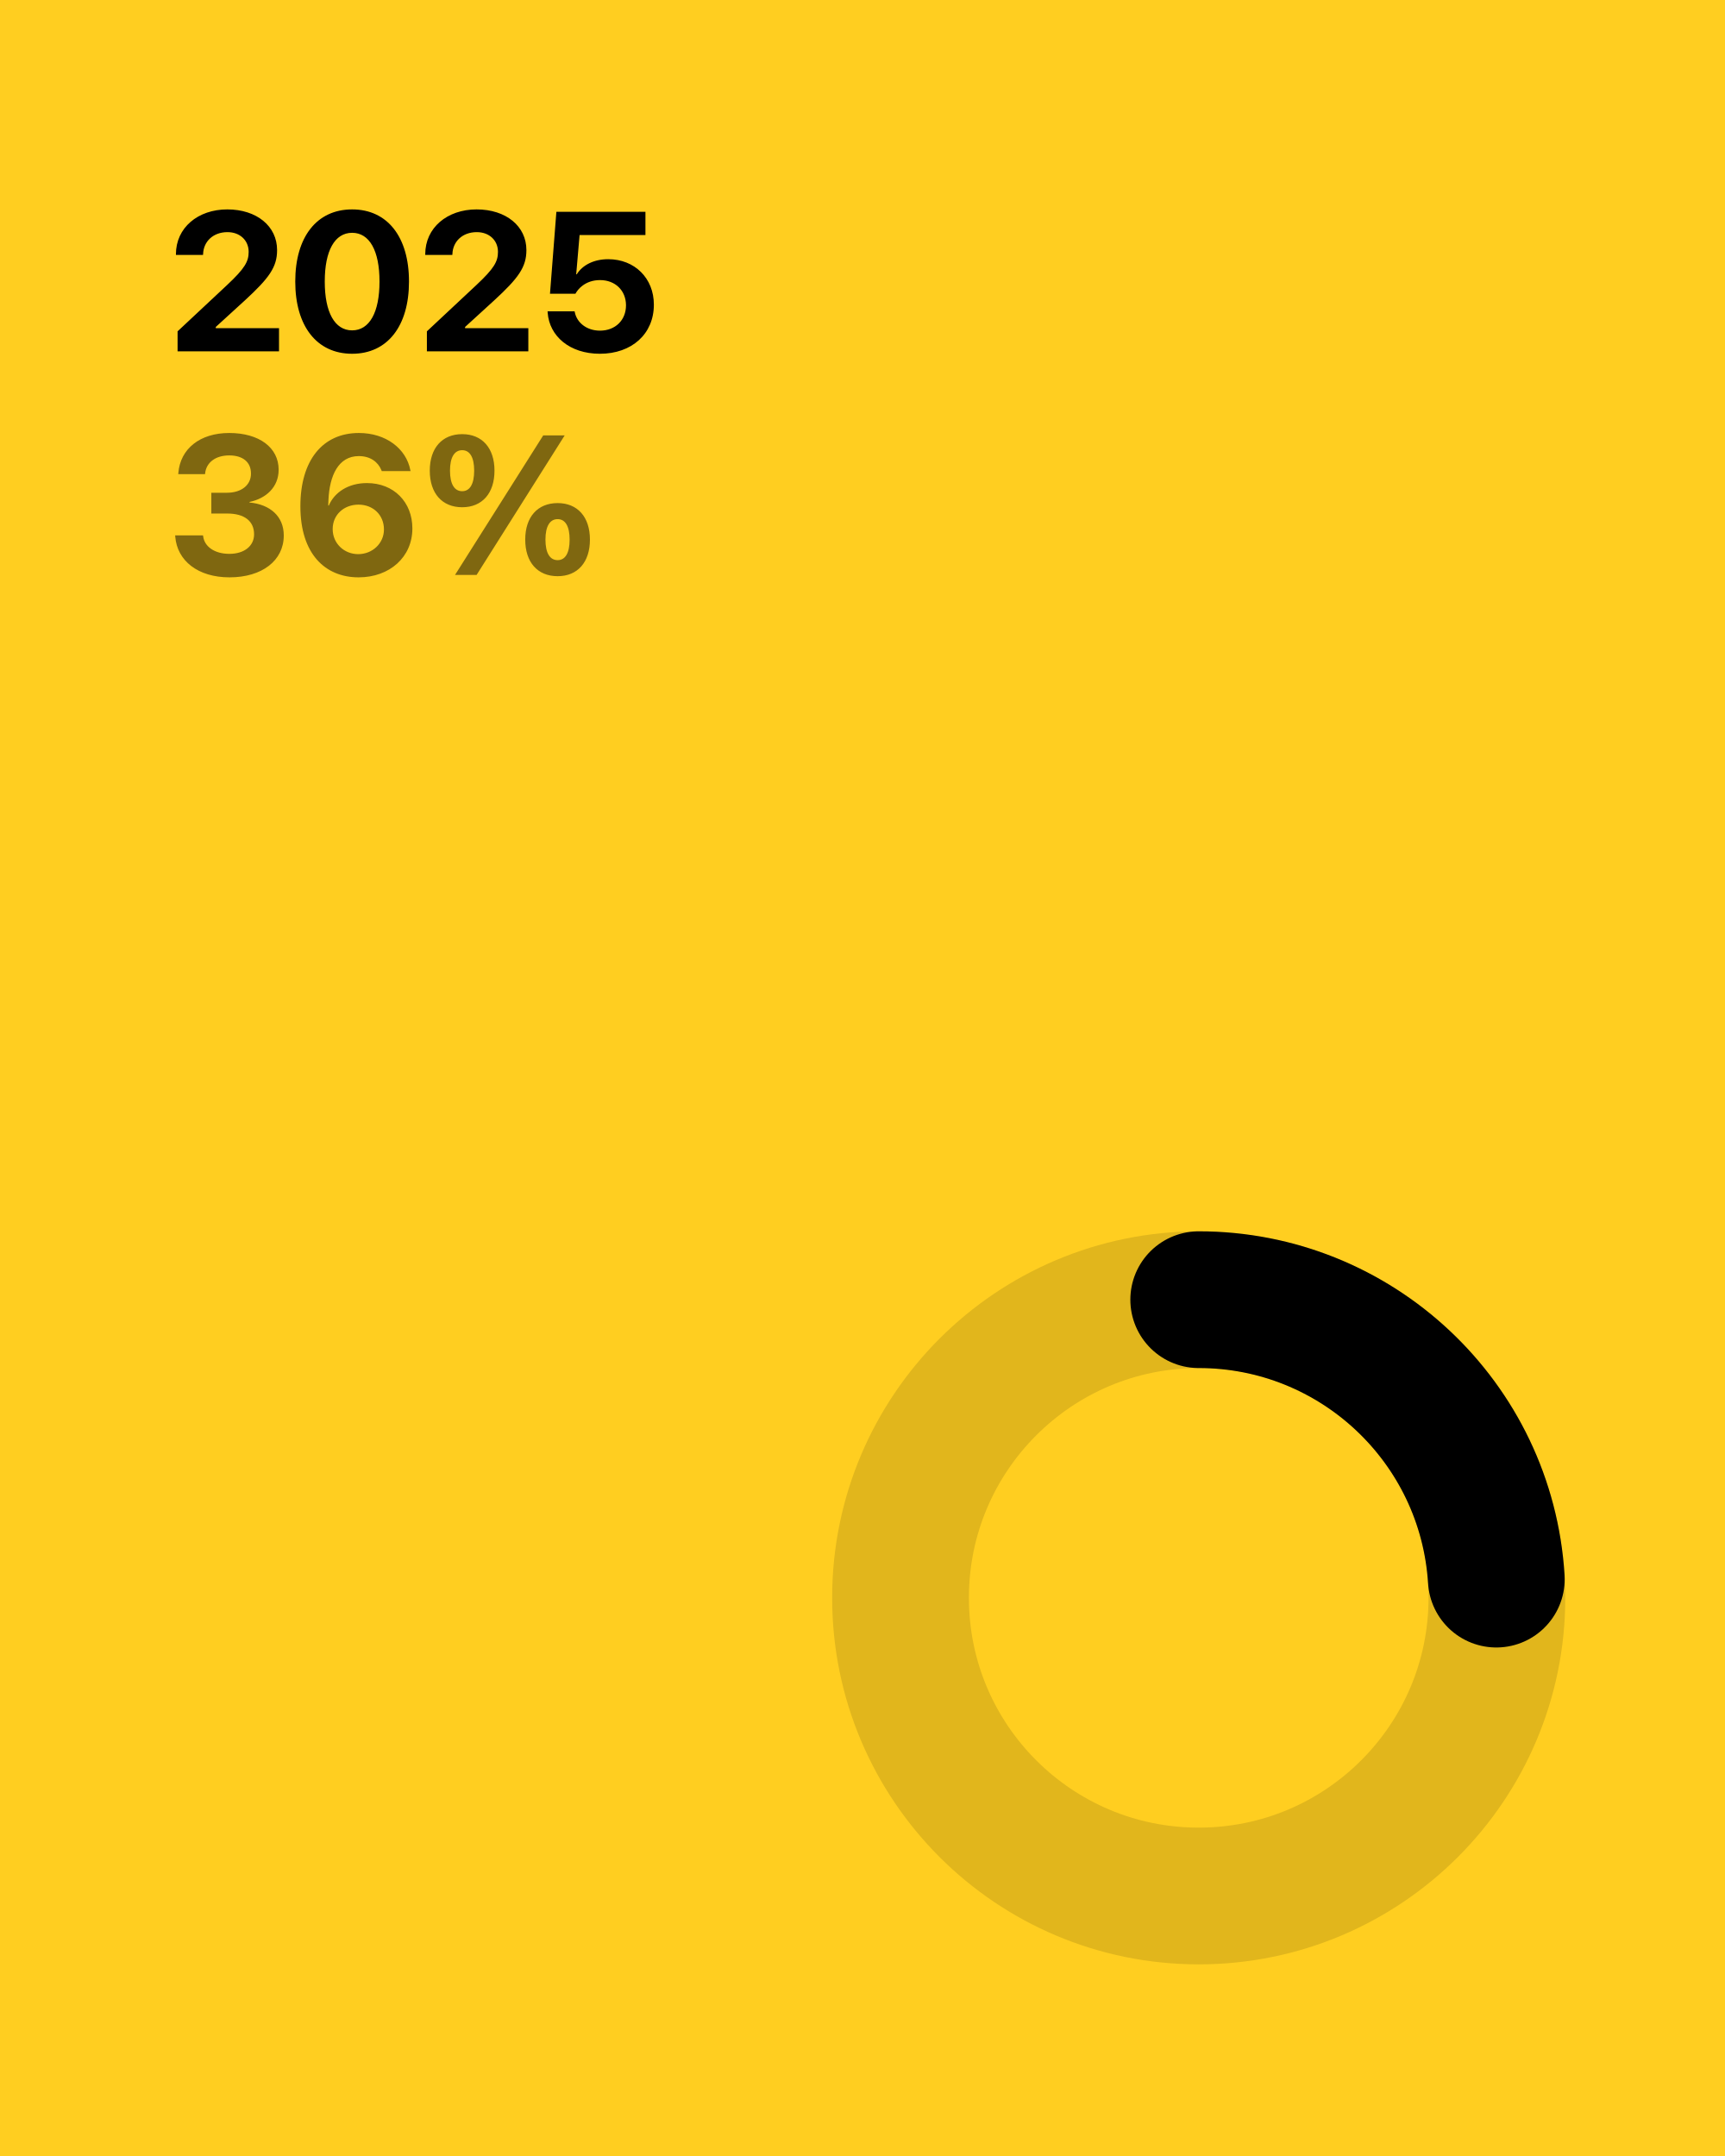
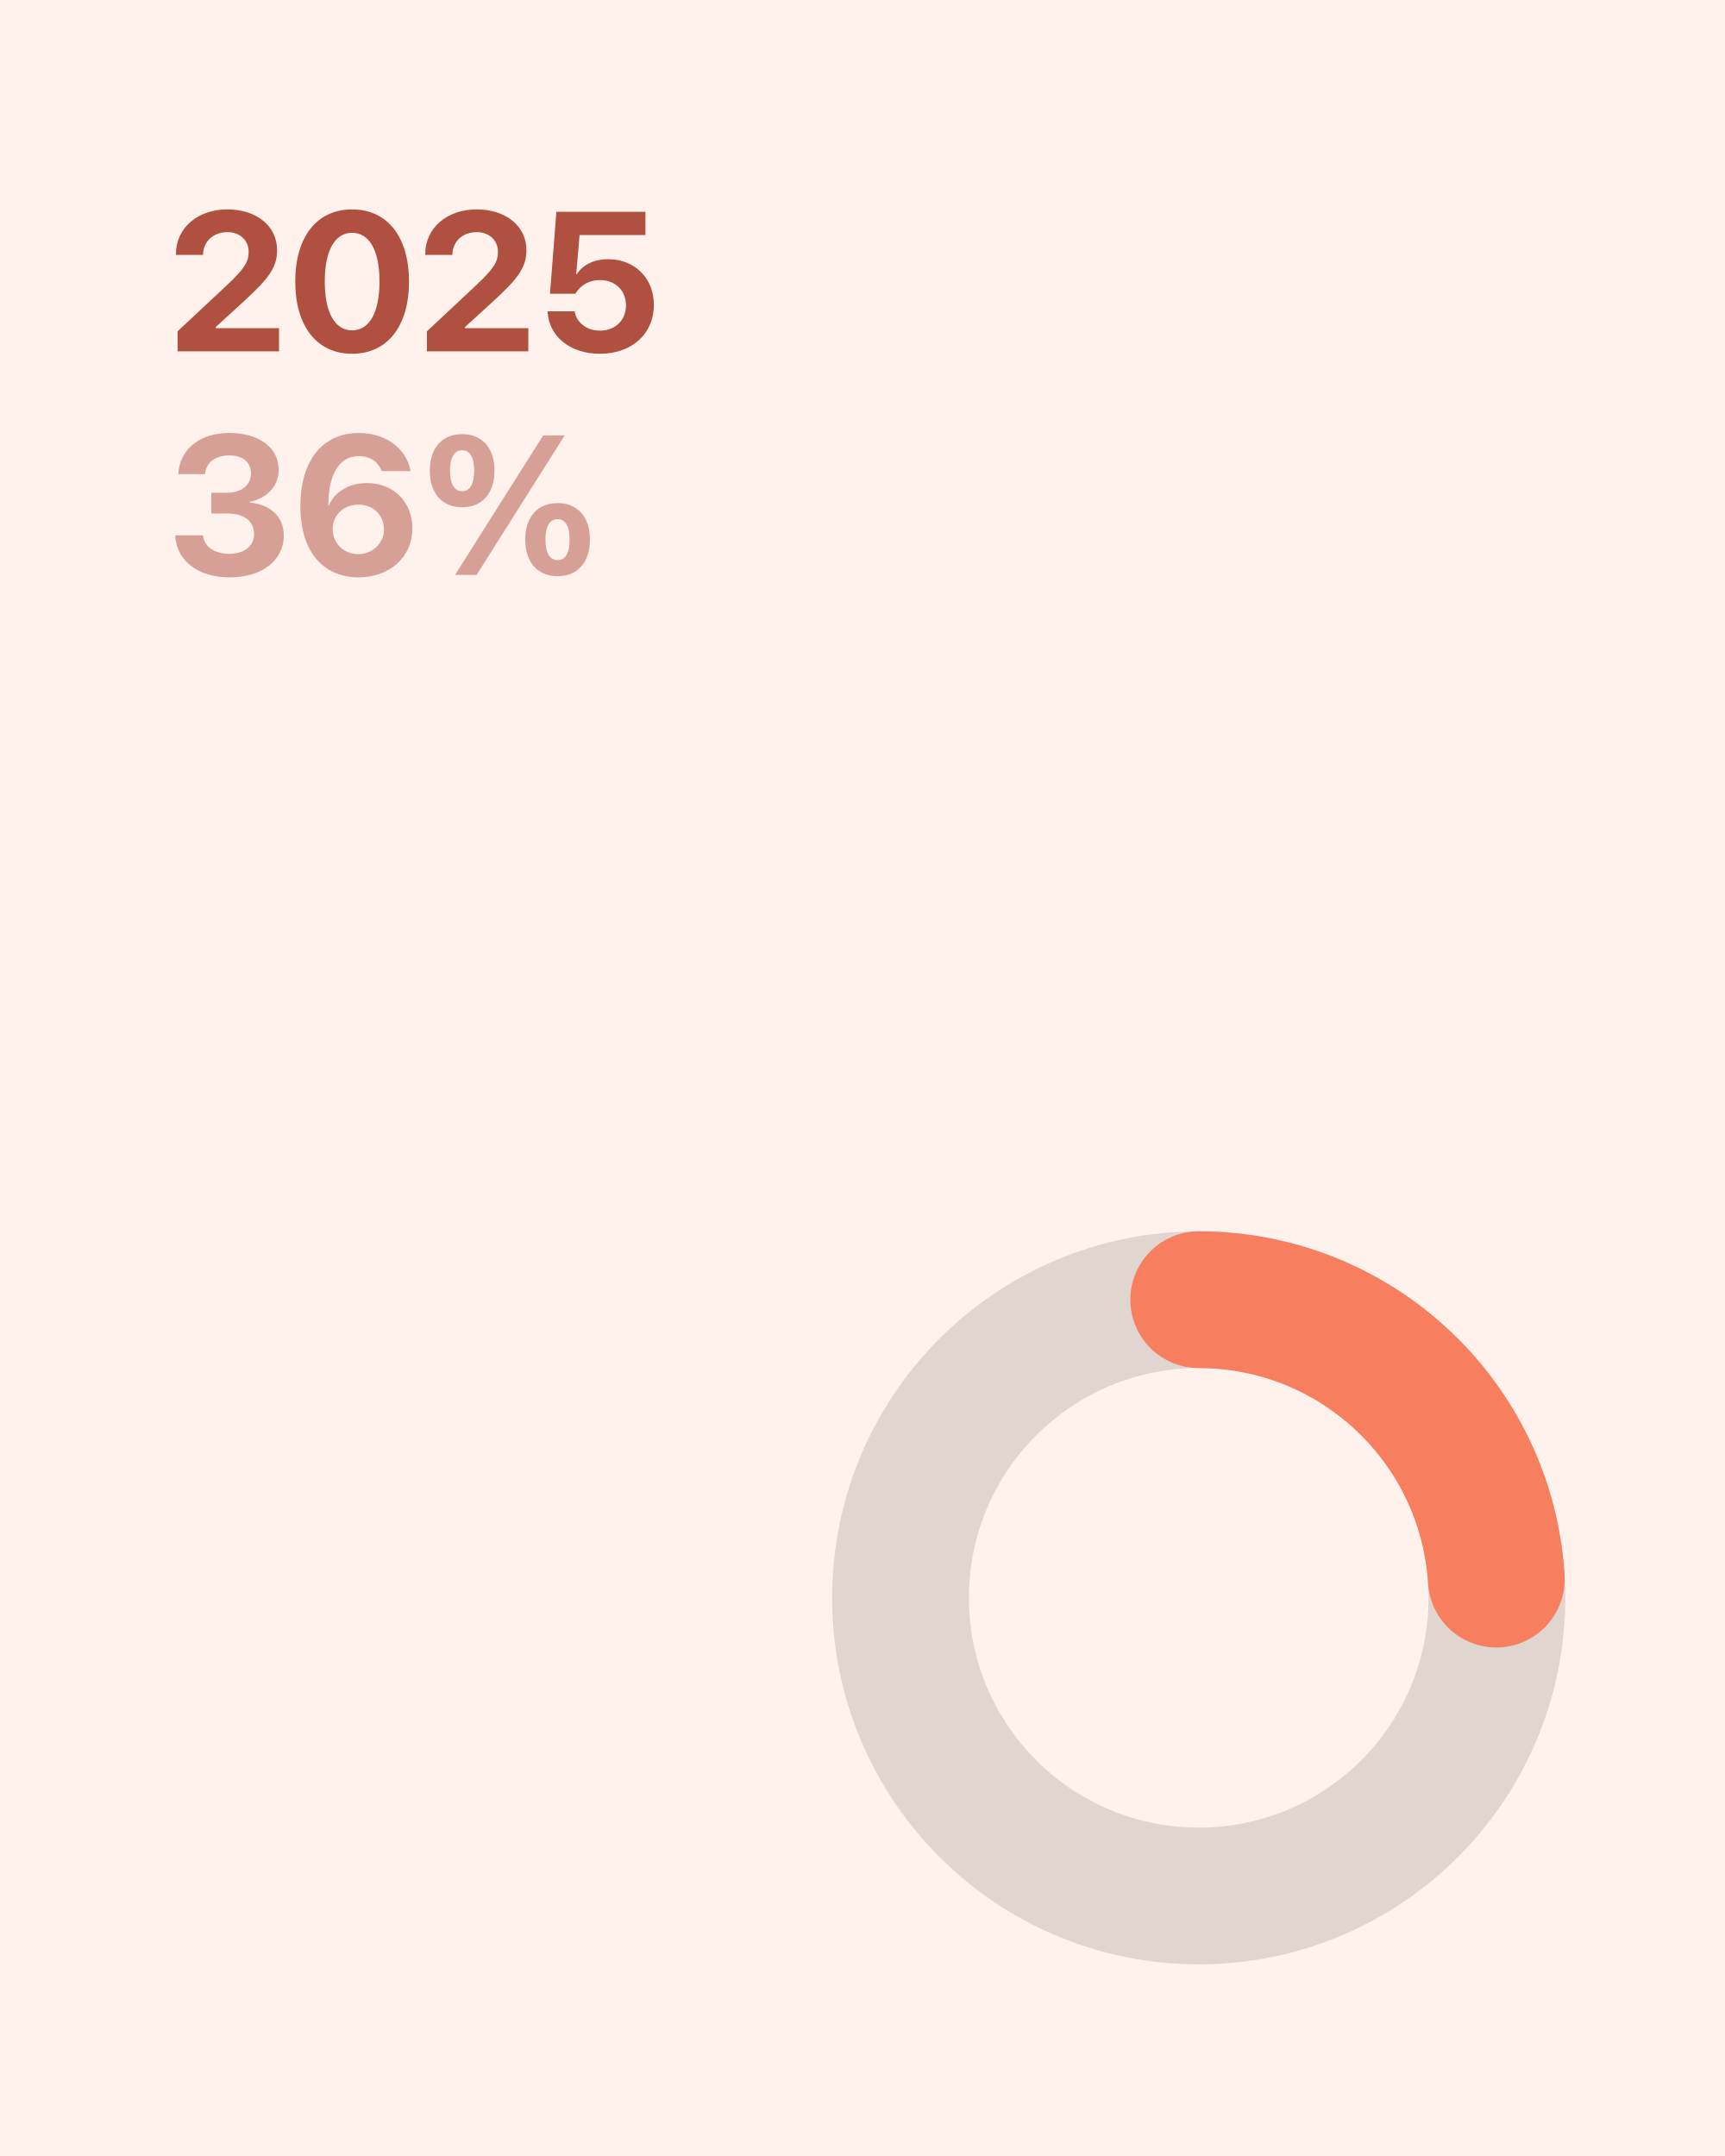
<svg xmlns="http://www.w3.org/2000/svg" viewBox="0 0 1080 1350" width="1080" height="1350">
-   <rect width="1080" height="1350" fill="#FFCE20" />
+   <rect width="1080" height="1350" fill="#FFF1EC" />
  <circle opacity="0.12" cx="750.5" cy="1000.5" r="186.692" fill="none" stroke="#000000" stroke-width="85.617" />
-   <path d="M750.5 813.808 A186.692 186.692 0 0 1 936.824 988.778" fill="none" stroke="black" stroke-width="85.617" stroke-linecap="round" stroke-linejoin="round" />
-   <path d="M111.18 220L174.69 220L174.69 205.47L135.09 205.47L135.09 204.74L153.38 188.03C168.45 174.17 173.48 167.26 173.48 156.67L173.48 156.55C173.48 141.65 160.76 131.12 142.30 131.12C123.83 131.12 110.15 142.68 110.15 159.15L110.15 159.63L127.10 159.63L127.16 159.09C127.40 151.22 133.46 145.35 142.42 145.35C150.17 145.35 155.62 150.43 155.68 157.58L155.68 157.70C155.68 163.75 153.32 168.05 142.05 178.59L111.18 207.47ZM220.46 221.51C242.62 221.51 256.06 204.14 256.06 176.35L256.06 176.22C256.06 148.43 242.62 131.12 220.46 131.12C198.30 131.12 184.86 148.43 184.86 176.22L184.86 176.35C184.86 204.14 198.30 221.51 220.46 221.51ZM220.46 206.86C209.56 206.86 203.33 195.54 203.33 176.35L203.33 176.22C203.33 157.03 209.56 145.77 220.46 145.77C231.36 145.77 237.60 157.03 237.60 176.22L237.60 176.35C237.60 195.54 231.36 206.86 220.46 206.86ZM267.27 220L330.78 220L330.78 205.47L291.18 205.47L291.18 204.74L309.47 188.03C324.54 174.17 329.57 167.26 329.57 156.67L329.57 156.55C329.57 141.65 316.85 131.12 298.39 131.12C279.92 131.12 266.24 142.68 266.24 159.15L266.24 159.63L283.19 159.63L283.25 159.09C283.49 151.22 289.55 145.35 298.51 145.35C306.26 145.35 311.71 150.43 311.77 157.58L311.77 157.70C311.77 163.75 309.41 168.05 298.14 178.59L267.27 207.47ZM375.58 221.51C395.56 221.51 409.37 209.10 409.37 190.82L409.37 190.70C409.37 174.23 397.38 162.30 380.79 162.30C371.95 162.30 364.75 165.87 361.11 171.74L360.75 171.74L362.87 147.16L404.10 147.16L404.10 132.63L348.34 132.63L344.34 183.91L360.27 183.91C361.29 182.10 362.69 180.40 364.44 179.07C367.41 176.71 371.22 175.38 375.71 175.38C385.15 175.38 391.87 181.86 391.93 191.06L391.93 191.18C391.93 200.50 385.21 207.04 375.64 207.04C367.23 207.04 361.11 201.96 359.84 195.36L359.72 194.93L342.83 194.93L342.89 195.84C343.98 210.43 356.57 221.51 375.58 221.51Z" fill="black" />
-   <path d="M143.69 361.51C164.09 361.51 177.66 350.98 177.66 335.36L177.66 335.24C177.66 323.37 169.18 315.86 156.22 314.65L156.22 314.29C166.46 312.17 174.45 305.08 174.45 294.19L174.45 294.06C174.45 280.32 162.34 271.12 143.51 271.12C125.16 271.12 112.87 281.05 111.66 296.18L111.60 296.91L128.37 296.91L128.43 296.37C129.16 289.58 134.97 285.16 143.51 285.16C152.11 285.16 157.13 289.40 157.13 296.49L157.13 296.61C157.13 303.69 151.20 308.54 142.05 308.54L132.31 308.54L132.31 321.55L142.30 321.55C152.83 321.55 159.07 326.15 159.07 334.51L159.07 334.63C159.07 341.78 153.01 346.80 143.63 346.80C134.18 346.80 128.01 342.14 127.22 335.90L127.10 335.24L109.66 335.24L109.72 336.02C110.93 351.10 123.89 361.51 143.69 361.51ZM224.52 361.51C243.96 361.51 258.18 348.80 258.18 330.94L258.18 330.82C258.18 314.47 246.62 302.48 229.73 302.48C217.92 302.48 209.32 308.41 205.87 316.53L205.51 316.53C205.51 315.62 205.57 314.41 205.63 313.20C206.29 297.76 211.87 285.59 224.64 285.59C231.79 285.59 236.63 289.16 238.81 294.43L238.99 294.97L257.03 294.97L256.91 294.37C254.31 280.87 241.59 271.12 224.70 271.12C201.94 271.12 188.07 288.31 188.07 316.95L188.07 317.07C188.07 346.68 203.45 361.51 224.52 361.51ZM208.29 331.36L208.29 331.24C208.29 322.34 215.32 315.98 224.46 315.98C233.54 315.98 240.38 322.40 240.38 331.48L240.38 331.60C240.38 340.20 233.18 346.98 224.28 346.98C215.32 346.98 208.29 340.14 208.29 331.36ZM289.37 317.62C301.90 317.62 309.59 308.84 309.59 294.73L309.59 294.67C309.59 280.62 301.90 271.84 289.37 271.84C276.77 271.84 269.08 280.62 269.08 294.67L269.08 294.73C269.08 308.84 276.77 317.62 289.37 317.62ZM298.39 360L353.54 272.63L340.10 272.63L284.88 360ZM289.37 307.57C284.46 307.57 281.74 303.03 281.74 294.73L281.74 294.67C281.74 286.44 284.46 281.89 289.37 281.89C294.21 281.89 296.87 286.44 296.87 294.67L296.87 294.73C296.87 303.03 294.21 307.57 289.37 307.57ZM349.13 360.79C361.66 360.79 369.35 352.01 369.35 337.90L369.35 337.84C369.35 323.79 361.66 315.01 349.13 315.01C336.53 315.01 328.84 323.79 328.84 337.84L328.84 337.90C328.84 352.01 336.53 360.79 349.13 360.79ZM349.13 350.74C344.22 350.74 341.50 346.20 341.50 337.90L341.50 337.84C341.50 329.61 344.22 325.06 349.13 325.06C353.97 325.06 356.63 329.61 356.63 337.84L356.63 337.90C356.63 346.20 353.97 350.74 349.13 350.74Z" fill="black" opacity="0.5" />
+   <path d="M750.5 813.808 A186.692 186.692 0 0 1 936.824 988.778" fill="none" stroke="#F77E5E" stroke-width="85.617" stroke-linecap="round" stroke-linejoin="round" />
+   <path d="M111.18 220L174.69 220L174.69 205.47L135.09 205.47L135.09 204.74L153.38 188.03C168.45 174.17 173.48 167.26 173.48 156.67L173.48 156.55C173.48 141.65 160.76 131.12 142.30 131.12C123.83 131.12 110.15 142.68 110.15 159.15L110.15 159.63L127.10 159.63L127.16 159.09C127.40 151.22 133.46 145.35 142.42 145.35C150.17 145.35 155.62 150.43 155.68 157.58L155.68 157.70C155.68 163.75 153.32 168.05 142.05 178.59L111.18 207.47ZM220.46 221.51C242.62 221.51 256.06 204.14 256.06 176.35L256.06 176.22C256.06 148.43 242.62 131.12 220.46 131.12C198.30 131.12 184.86 148.43 184.86 176.22L184.86 176.35C184.86 204.14 198.30 221.51 220.46 221.51ZM220.46 206.86C209.56 206.86 203.33 195.54 203.33 176.35L203.33 176.22C203.33 157.03 209.56 145.77 220.46 145.77C231.36 145.77 237.60 157.03 237.60 176.22L237.60 176.35C237.60 195.54 231.36 206.86 220.46 206.86ZM267.27 220L330.78 220L330.78 205.47L291.18 205.47L291.18 204.74L309.47 188.03C324.54 174.17 329.57 167.26 329.57 156.67L329.57 156.55C329.57 141.65 316.85 131.12 298.39 131.12C279.92 131.12 266.24 142.68 266.24 159.15L266.24 159.63L283.19 159.63L283.25 159.09C283.49 151.22 289.55 145.35 298.51 145.35C306.26 145.35 311.71 150.43 311.77 157.58L311.77 157.70C311.77 163.75 309.41 168.05 298.14 178.59L267.27 207.47ZM375.58 221.51C395.56 221.51 409.37 209.10 409.37 190.82L409.37 190.70C409.37 174.23 397.38 162.30 380.79 162.30C371.95 162.30 364.75 165.87 361.11 171.74L360.75 171.74L362.87 147.16L404.10 147.16L404.10 132.63L348.34 132.63L344.34 183.91L360.27 183.91C361.29 182.10 362.69 180.40 364.44 179.07C367.41 176.71 371.22 175.38 375.71 175.38C385.15 175.38 391.87 181.86 391.93 191.06L391.93 191.18C391.93 200.50 385.21 207.04 375.64 207.04C367.23 207.04 361.11 201.96 359.84 195.36L359.72 194.93L342.83 194.93L342.89 195.84C343.98 210.43 356.57 221.51 375.58 221.51Z" fill="#B05040" />
+   <path d="M143.69 361.51C164.09 361.51 177.66 350.98 177.66 335.36L177.66 335.24C177.66 323.37 169.18 315.86 156.22 314.65L156.22 314.29C166.46 312.17 174.45 305.08 174.45 294.19L174.45 294.06C174.45 280.32 162.34 271.12 143.51 271.12C125.16 271.12 112.87 281.05 111.66 296.18L111.60 296.91L128.37 296.91L128.43 296.37C129.16 289.58 134.97 285.16 143.51 285.16C152.11 285.16 157.13 289.40 157.13 296.49L157.13 296.61C157.13 303.69 151.20 308.54 142.05 308.54L132.31 308.54L132.31 321.55L142.30 321.55C152.83 321.55 159.07 326.15 159.07 334.51L159.07 334.63C159.07 341.78 153.01 346.80 143.63 346.80C134.18 346.80 128.01 342.14 127.22 335.90L127.10 335.24L109.66 335.24L109.72 336.02C110.93 351.10 123.89 361.51 143.69 361.51ZM224.52 361.51C243.96 361.51 258.18 348.80 258.18 330.94L258.18 330.82C258.18 314.47 246.62 302.48 229.73 302.48C217.92 302.48 209.32 308.41 205.87 316.53L205.51 316.53C205.51 315.62 205.57 314.41 205.63 313.20C206.29 297.76 211.87 285.59 224.64 285.59C231.79 285.59 236.63 289.16 238.81 294.43L238.99 294.97L257.03 294.97L256.91 294.37C254.31 280.87 241.59 271.12 224.70 271.12C201.94 271.12 188.07 288.31 188.07 316.95L188.07 317.07C188.07 346.68 203.45 361.51 224.52 361.51ZM208.29 331.36L208.29 331.24C208.29 322.34 215.32 315.98 224.46 315.98C233.54 315.98 240.38 322.40 240.38 331.48L240.38 331.60C240.38 340.20 233.18 346.98 224.28 346.98C215.32 346.98 208.29 340.14 208.29 331.36ZM289.37 317.62C301.90 317.62 309.59 308.84 309.59 294.73L309.59 294.67C309.59 280.62 301.90 271.84 289.37 271.84C276.77 271.84 269.08 280.62 269.08 294.67L269.08 294.73C269.08 308.84 276.77 317.62 289.37 317.62ZM298.39 360L353.54 272.63L340.10 272.63L284.88 360ZM289.37 307.57C284.46 307.57 281.74 303.03 281.74 294.73L281.74 294.67C281.74 286.44 284.46 281.89 289.37 281.89C294.21 281.89 296.87 286.44 296.87 294.67L296.87 294.73C296.87 303.03 294.21 307.57 289.37 307.57ZM349.13 360.79C361.66 360.79 369.35 352.01 369.35 337.90L369.35 337.84C369.35 323.79 361.66 315.01 349.13 315.01C336.53 315.01 328.84 323.79 328.84 337.84L328.84 337.90C328.84 352.01 336.53 360.79 349.13 360.79ZM349.13 350.74C344.22 350.74 341.50 346.20 341.50 337.90L341.50 337.84C341.50 329.61 344.22 325.06 349.13 325.06C353.97 325.06 356.63 329.61 356.63 337.84L356.63 337.90C356.63 346.20 353.97 350.74 349.13 350.74Z" fill="#B05040" opacity="0.5" />
</svg>
